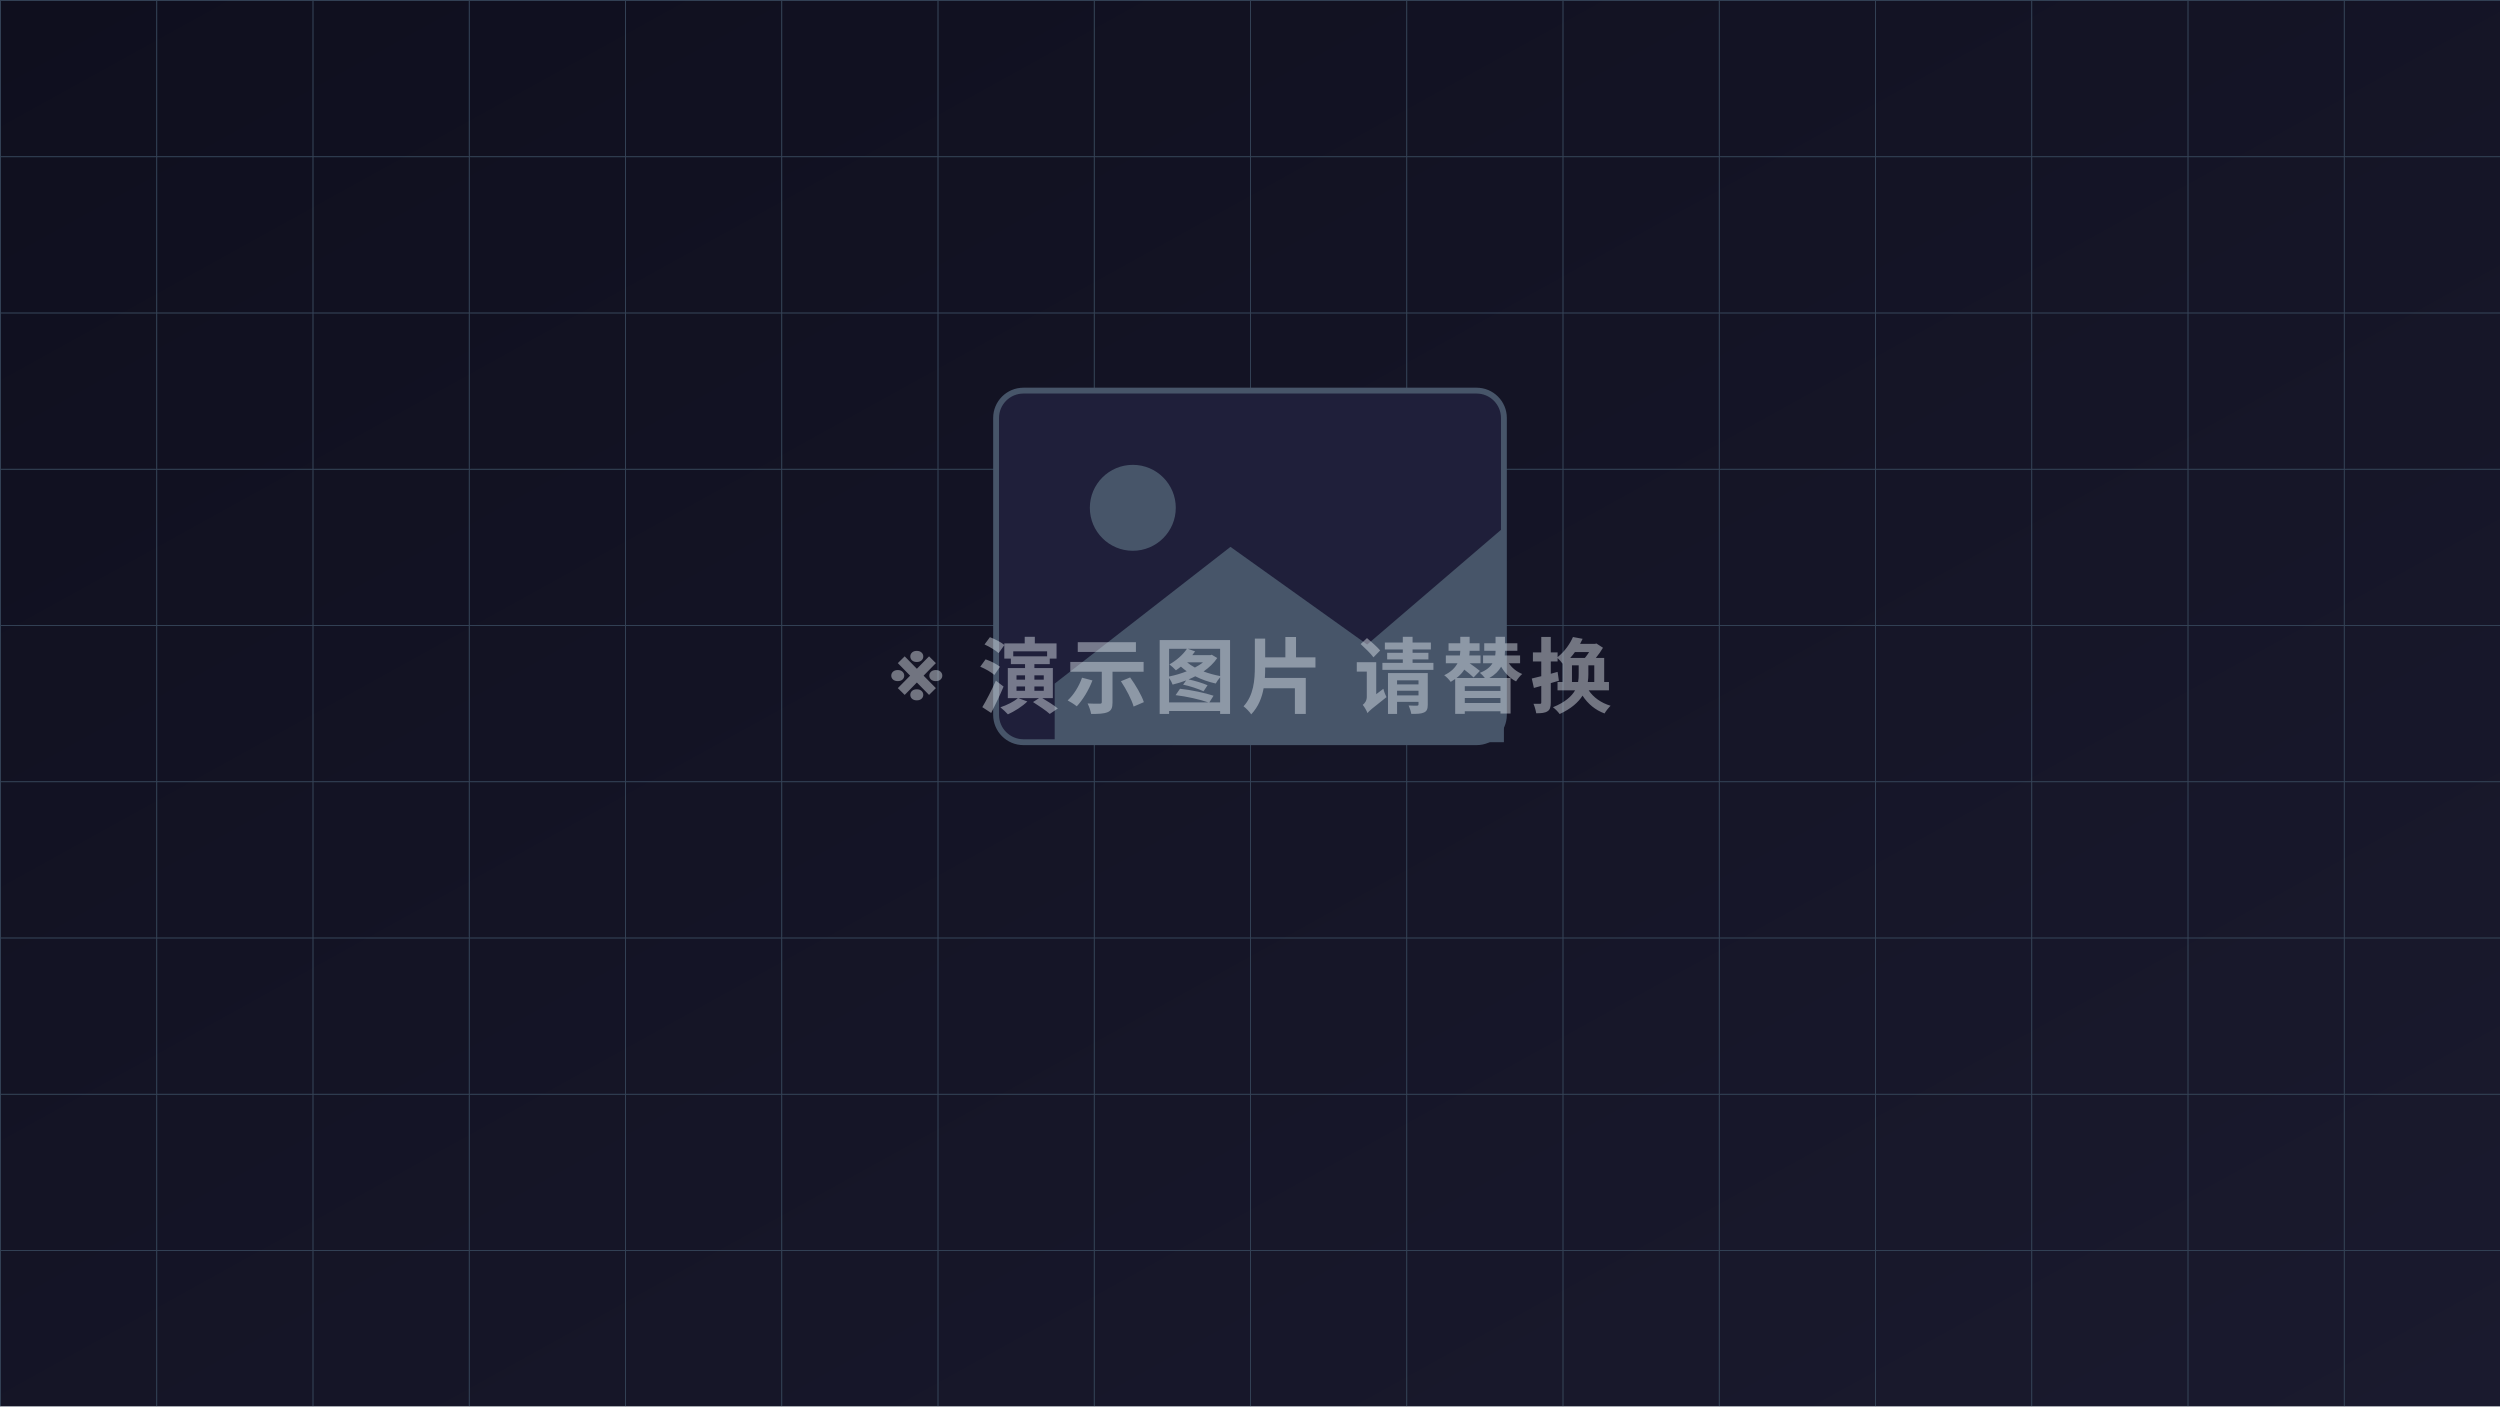
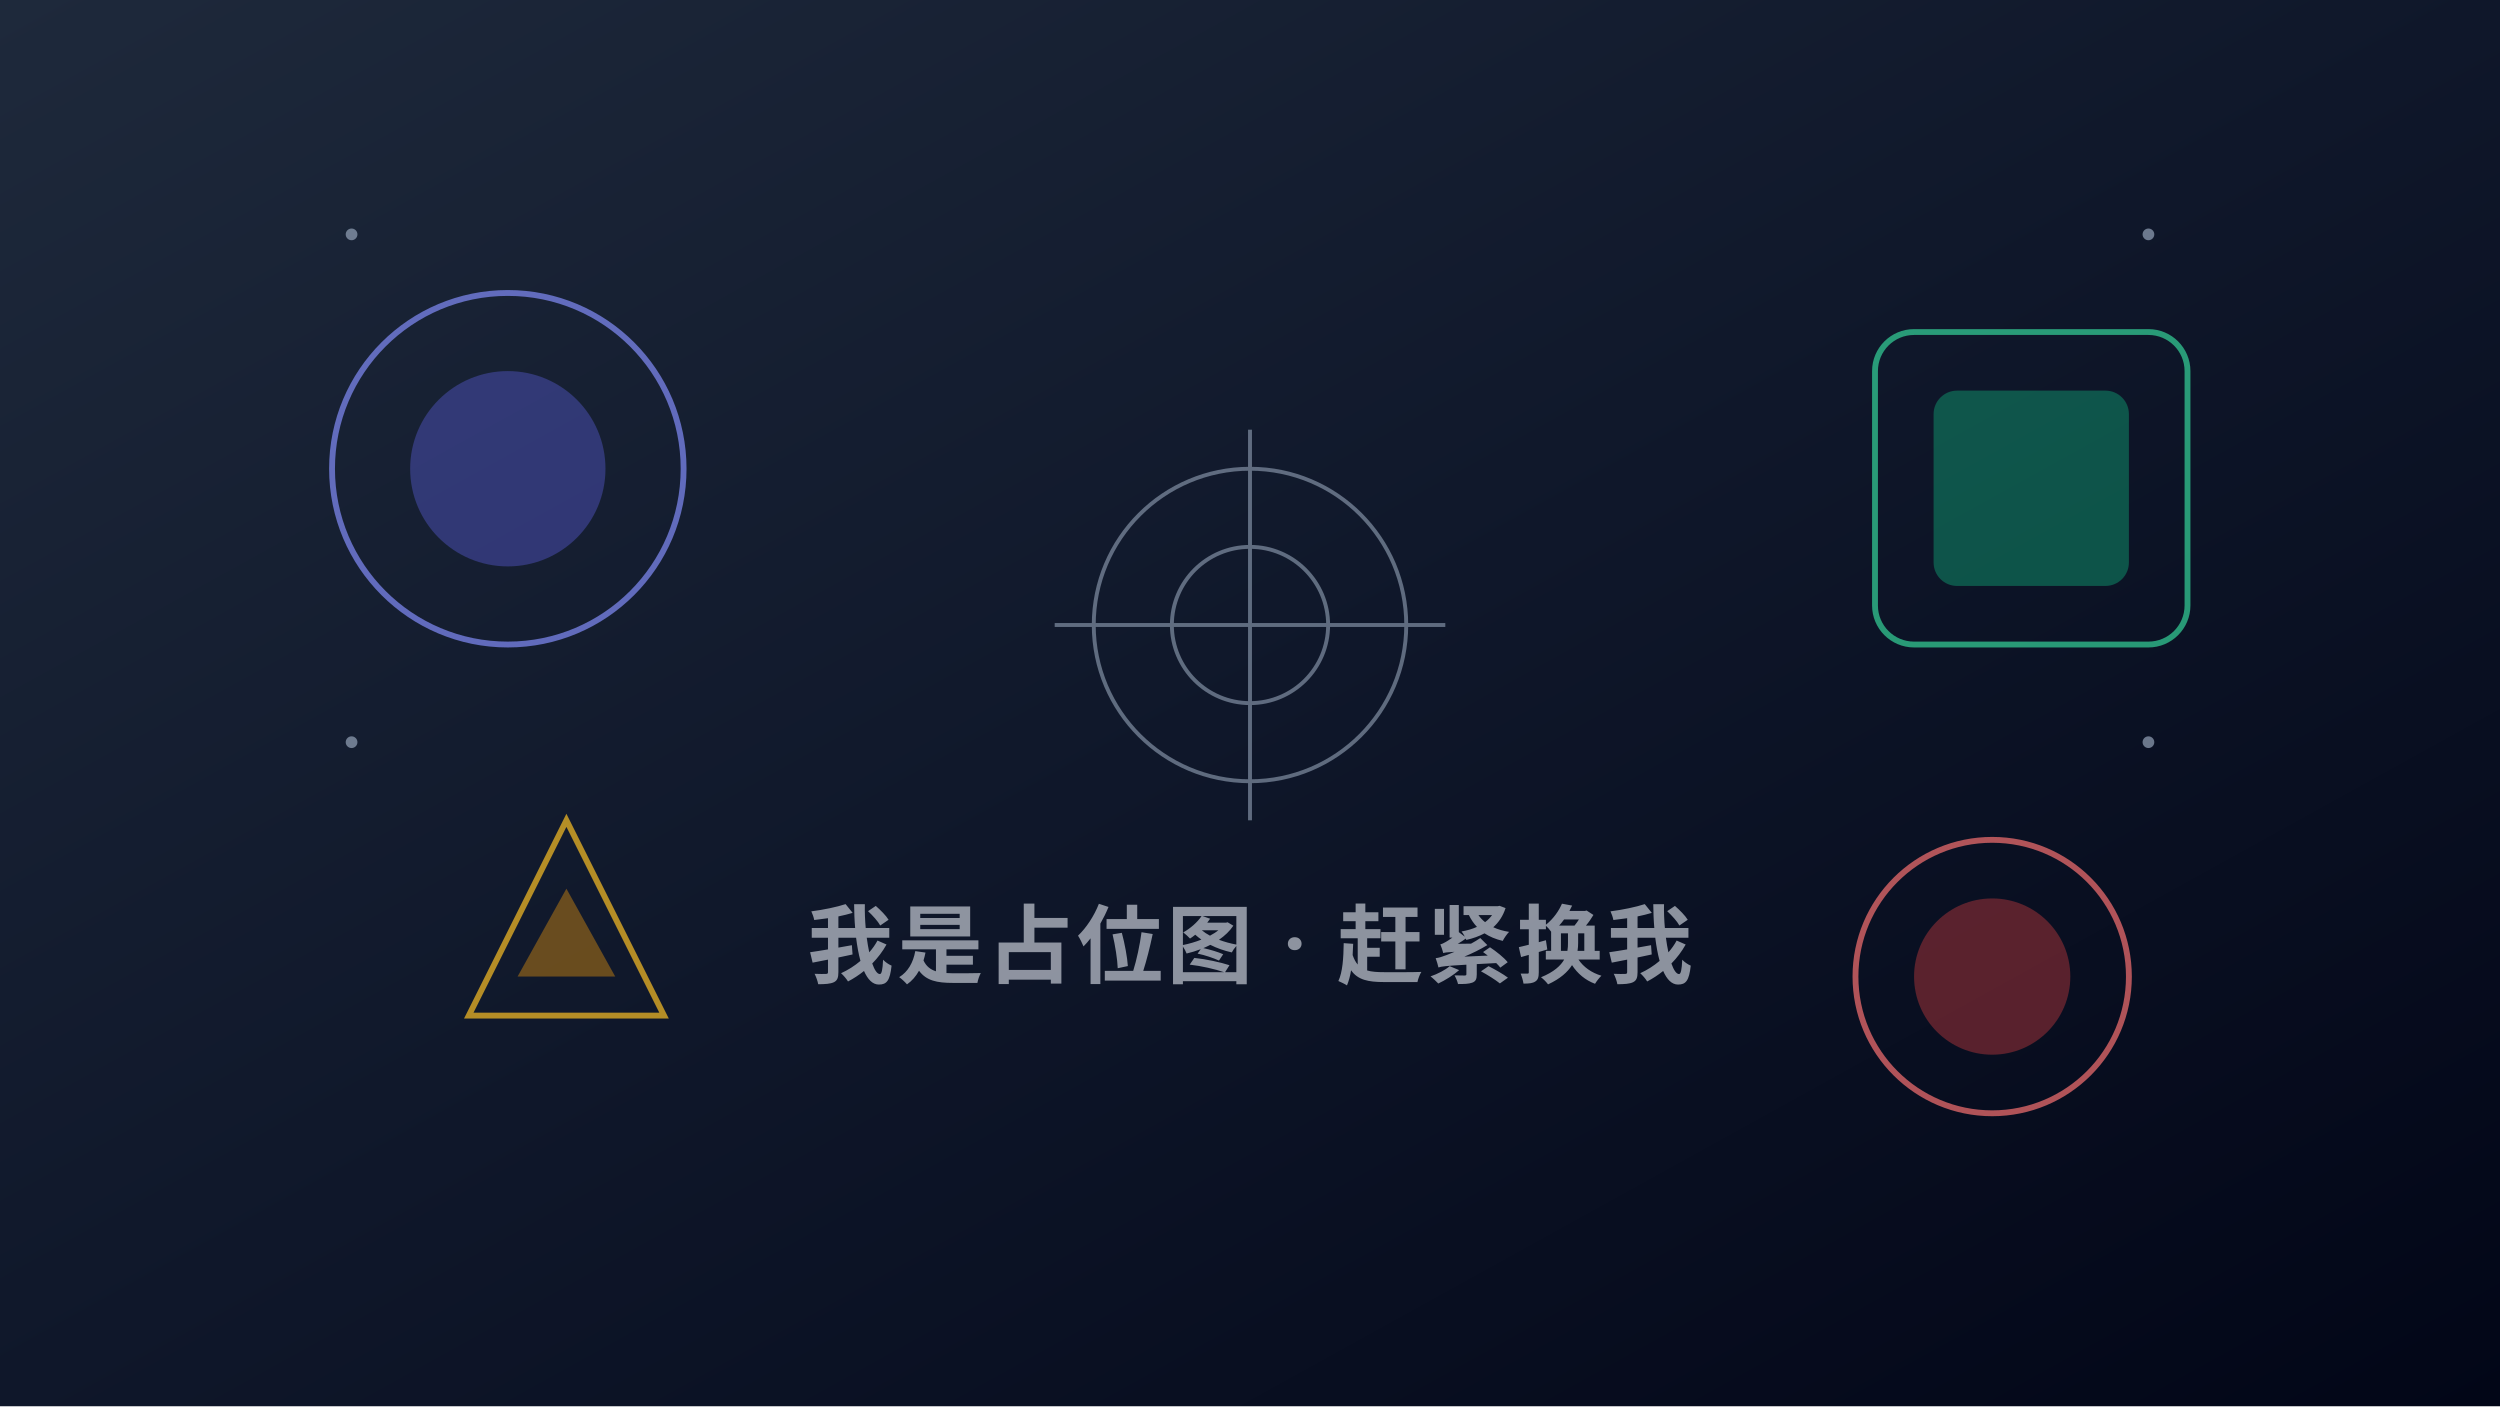
<svg xmlns="http://www.w3.org/2000/svg" viewBox="0 0 1280 720" width="1280" height="720">
  <defs>
    <linearGradient id="bg" x1="0" y1="0" x2="1" y2="1">
-       <stop offset="0%" stop-color="#0F0F1E" />
-       <stop offset="100%" stop-color="#1A1A2E" />
+       <stop offset="0%" stop-color="#1E293B" />
+       <stop offset="50%" stop-color="#0F172A" />
+       <stop offset="100%" stop-color="#020617" />
    </linearGradient>
-     <pattern id="grid" x="0" y="0" width="80" height="80" patternUnits="userSpaceOnUse">
-       <path d="M 80 0 L 0 0 0 80" fill="none" stroke="#334155" stroke-width="1" />
-     </pattern>
  </defs>
  <rect width="1280" height="720" fill="url(#bg)" />
-   <rect width="1280" height="720" fill="url(#grid)" />
-   <g transform="translate(640,290)">
-     <rect x="-130" y="-90" width="260" height="180" rx="14" fill="#1F1F3A" stroke="#475569" stroke-width="3" />
-     <circle cx="-60" cy="-30" r="22" fill="#475569" />
-     <polygon points="-100,60 -10,-10 60,40 130,-20 130,90 -100,90" fill="#475569" />
+   <g opacity="0.7">
+     <circle cx="260" cy="240" r="90" fill="none" stroke="#818CF8" stroke-width="3" />
+     <circle cx="260" cy="240" r="50" fill="#6366F1" opacity="0.5" />
+     <rect x="960" y="170" width="160" height="160" rx="20" fill="none" stroke="#34D399" stroke-width="3" />
+     <rect x="990" y="200" width="100" height="100" rx="12" fill="#10B981" opacity="0.55" />
+     <polygon points="240,520 340,520 290,420" fill="none" stroke="#FBBF24" stroke-width="3" />
+     <polygon points="265,500 315,500 290,455" fill="#F59E0B" opacity="0.55" />
+     <circle cx="1020" cy="500" r="70" fill="none" stroke="#F87171" stroke-width="3" />
+     <circle cx="1020" cy="500" r="40" fill="#EF4444" opacity="0.5" />
  </g>
-   <g opacity="0.45">
-     <text x="640" y="360" text-anchor="middle" font-family="-apple-system,Segoe UI,Roboto,PingFang SC,Microsoft YaHei,sans-serif" font-size="42" font-weight="700" fill="#E2E8F0" letter-spacing="3">
-       ※ 演示图片 请替换
+   <g opacity="0.6" stroke="#94A3B8" stroke-width="2" fill="none">
+     <line x1="540" y1="320" x2="740" y2="320" />
+     <line x1="640" y1="220" x2="640" y2="420" />
+     <circle cx="640" cy="320" r="80" />
+     <circle cx="640" cy="320" r="40" />
+   </g>
+   <g fill="#94A3B8" opacity="0.7">
+     <circle cx="180" cy="380" r="3" />
+     <circle cx="1100" cy="380" r="3" />
+     <circle cx="180" cy="120" r="3" />
+     <circle cx="1100" cy="120" r="3" />
+   </g>
+   <g opacity="0.6">
+     <text x="640" y="500" text-anchor="middle" font-family="-apple-system,Segoe UI,Roboto,PingFang SC,Microsoft YaHei,sans-serif" font-size="44" font-weight="700" fill="#E2E8F0" letter-spacing="2">
+       我是占位图 · 赶紧换我
    </text>
  </g>
</svg>
